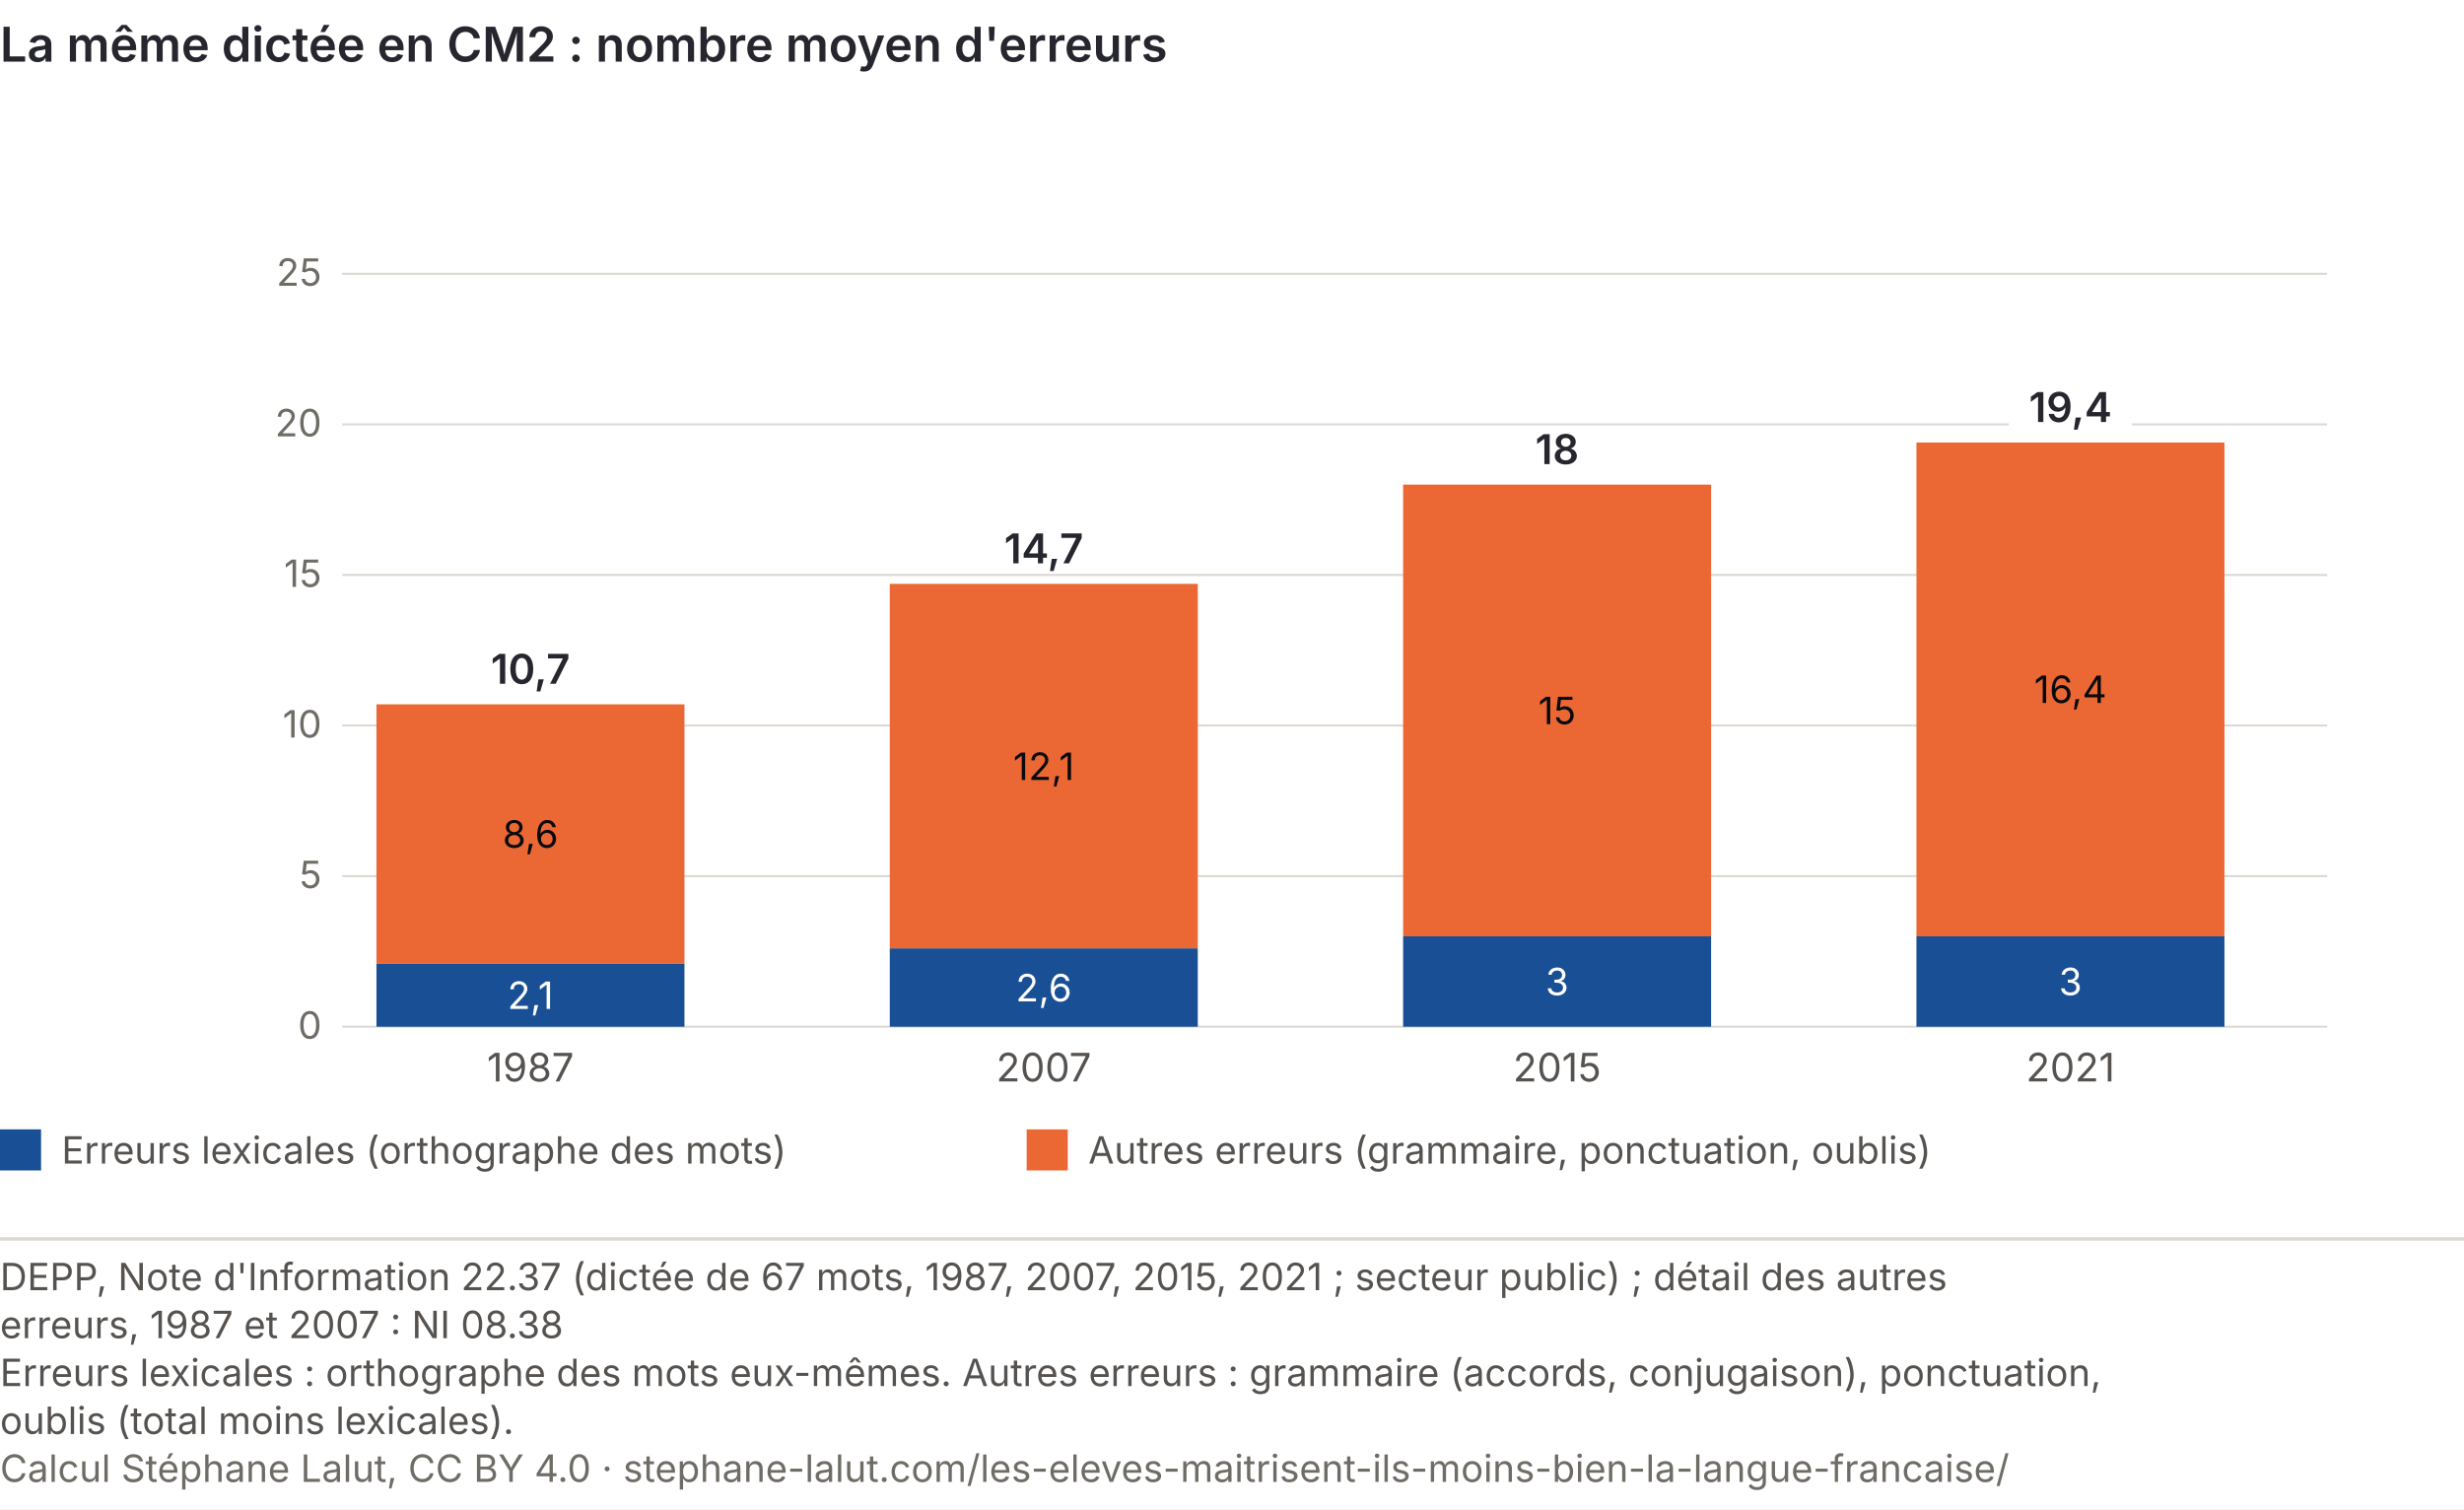
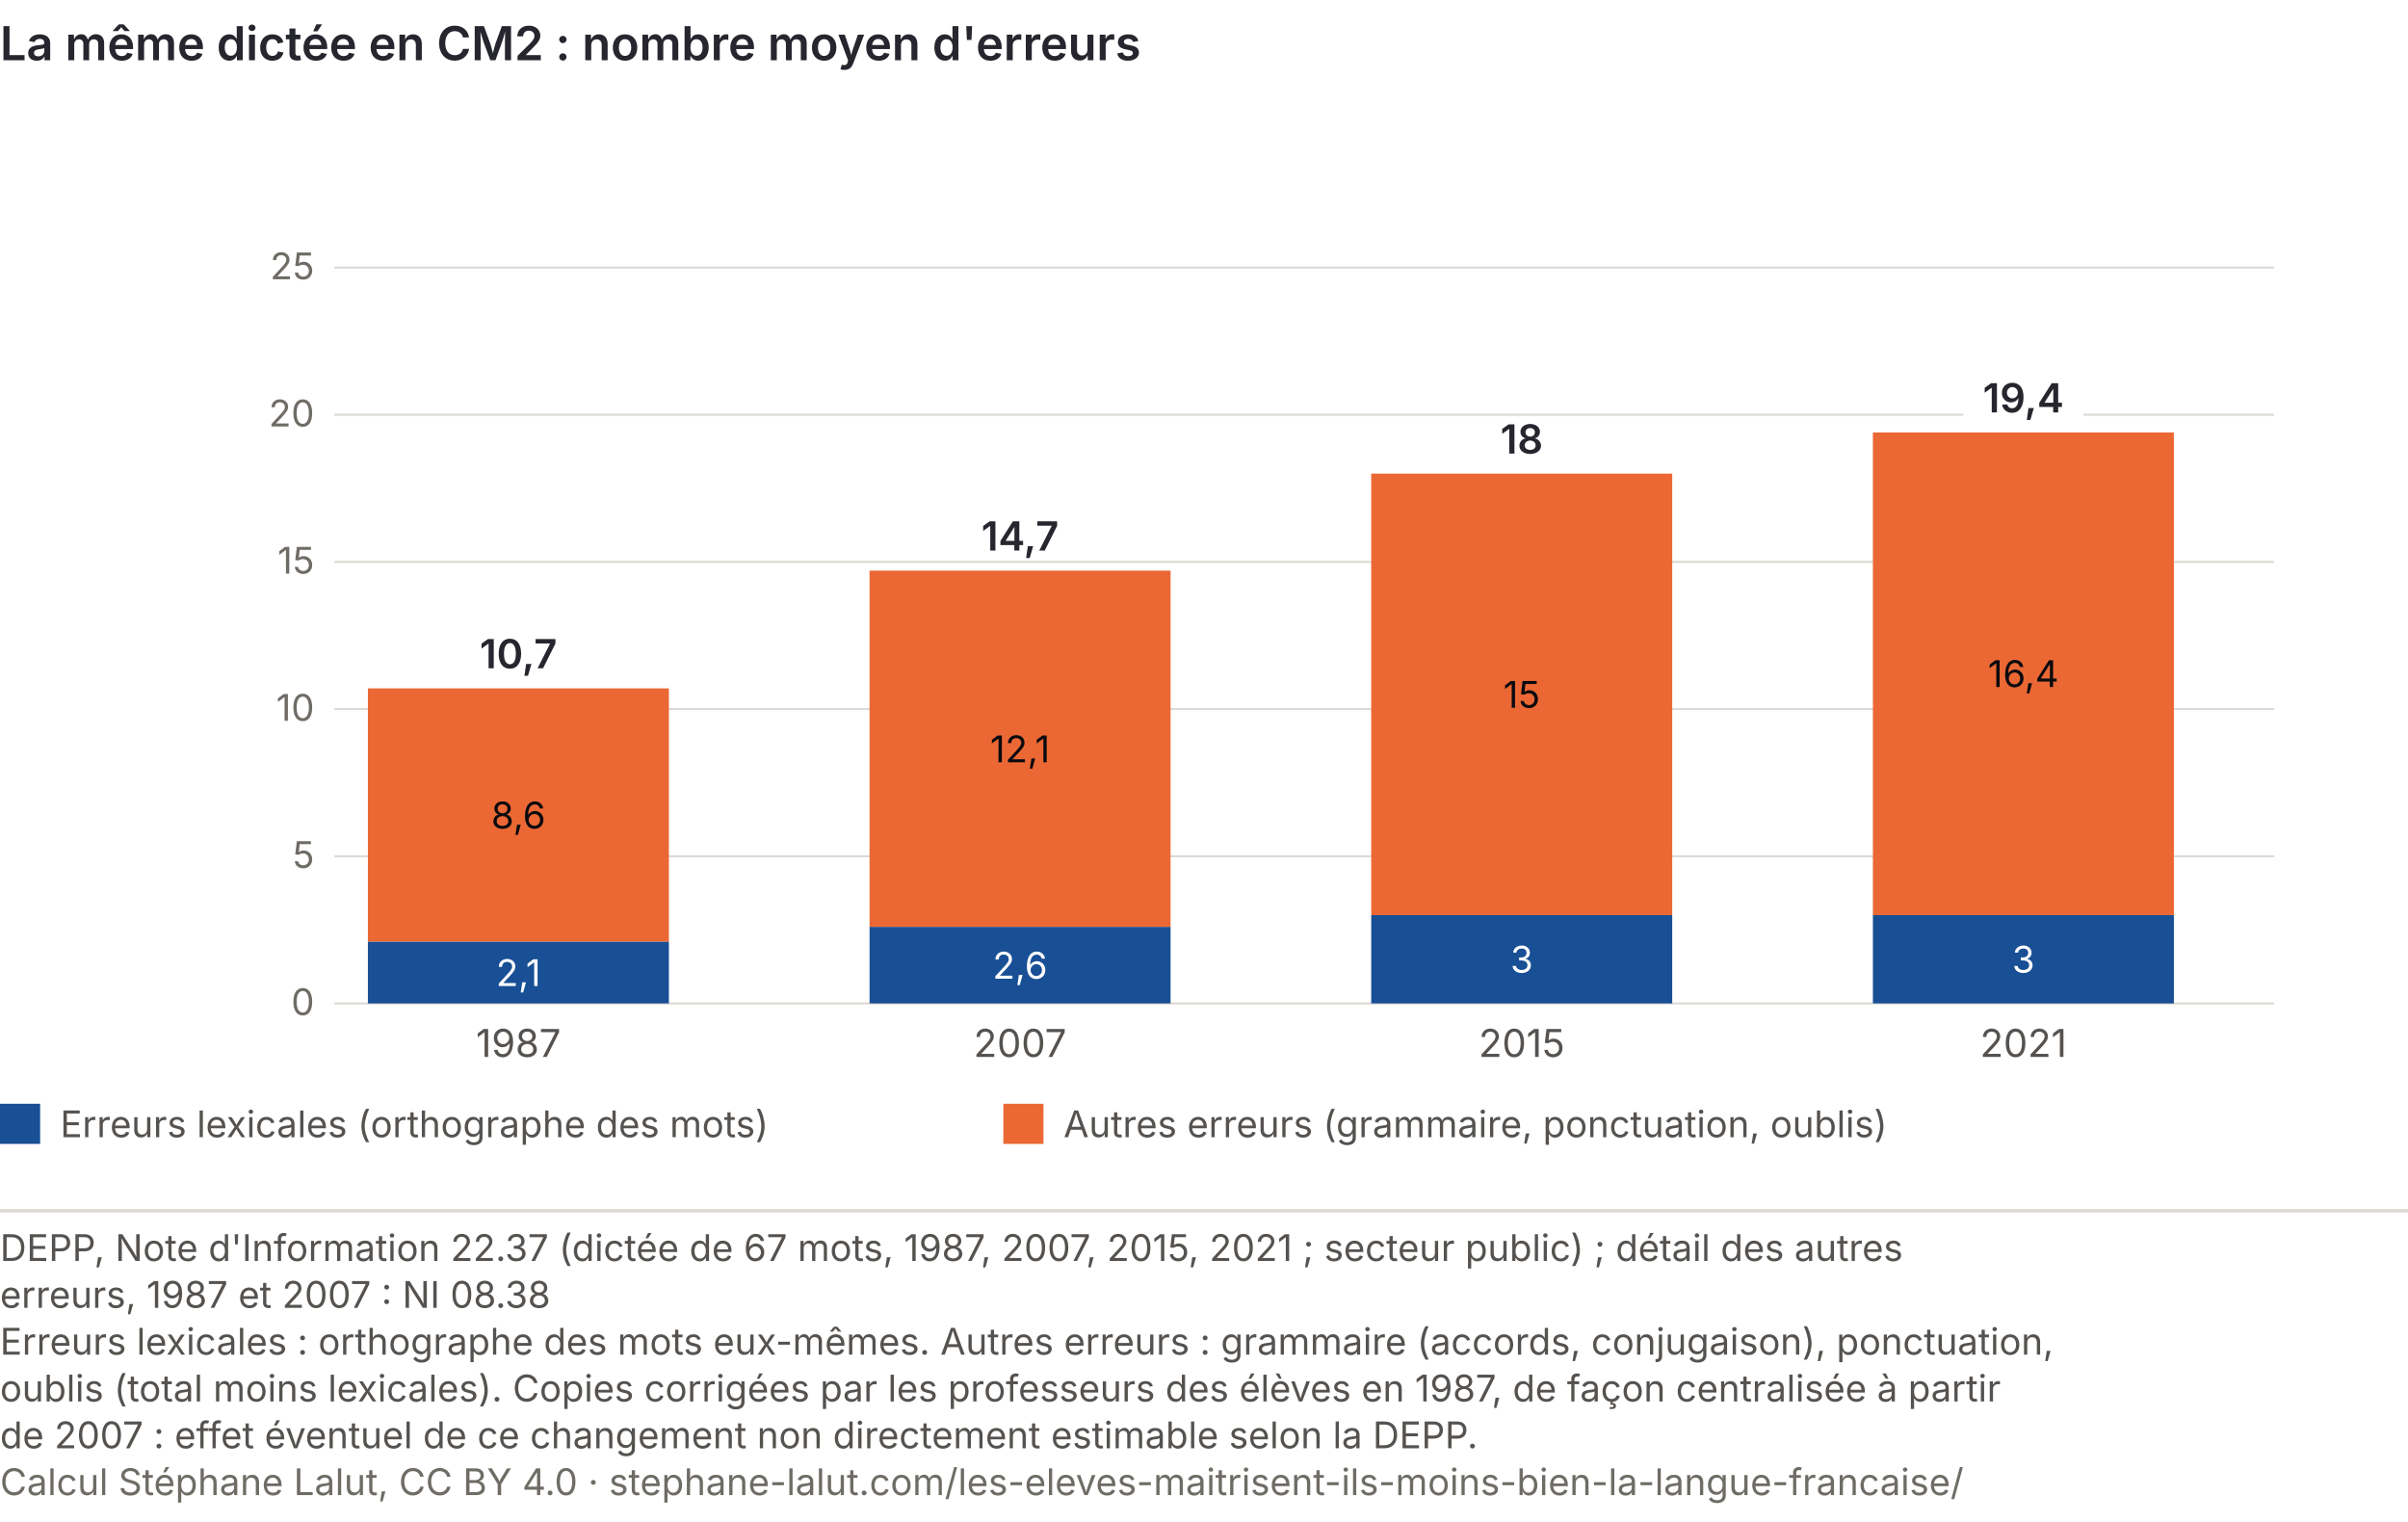
- <svg xmlns="http://www.w3.org/2000/svg" viewBox="0 0 720 441" role="img" font-variant-numeric="tabular-nums" aria-labelledby="lan-d-t lan-d-d" font-family="Inter, 'Helvetica Neue', Arial, sans-serif">
-   <rect width="720" height="441" fill="#ffffff" />
+ <svg xmlns="http://www.w3.org/2000/svg" viewBox="0 0 720 455" role="img" font-variant-numeric="tabular-nums" aria-labelledby="lan-d-t lan-d-d" font-family="Inter, 'Helvetica Neue', Arial, sans-serif">
+   <rect width="720" height="455" fill="#ffffff" />
  <text x="0" y="18" font-size="14" font-weight="600" fill="#26262f">La même dictée en CM2 : nombre moyen d'erreurs</text>
  <line x1="100" y1="300.0" x2="680" y2="300.0" stroke="#dcd8d3" stroke-width="0.6" />
  <text x="94" y="303.5" font-size="11" fill="#6f6c66" text-anchor="end">0</text>
  <line x1="100" y1="256.0" x2="680" y2="256.0" stroke="#dcd8d3" stroke-width="0.6" />
  <text x="94" y="259.5" font-size="11" fill="#6f6c66" text-anchor="end">5</text>
  <line x1="100" y1="212.0" x2="680" y2="212.0" stroke="#dcd8d3" stroke-width="0.6" />
  <text x="94" y="215.5" font-size="11" fill="#6f6c66" text-anchor="end">10</text>
  <line x1="100" y1="168.0" x2="680" y2="168.0" stroke="#dcd8d3" stroke-width="0.6" />
  <text x="94" y="171.5" font-size="11" fill="#6f6c66" text-anchor="end">15</text>
  <line x1="100" y1="124.0" x2="680" y2="124.0" stroke="#dcd8d3" stroke-width="0.6" />
  <text x="94" y="127.5" font-size="11" fill="#6f6c66" text-anchor="end">20</text>
  <line x1="100" y1="80.0" x2="680" y2="80.0" stroke="#dcd8d3" stroke-width="0.6" />
  <text x="94" y="83.5" font-size="11" fill="#6f6c66" text-anchor="end">25</text>
  <rect x="110" y="281.5" width="90" height="18.5" fill="#184f95" />
  <rect x="110" y="205.8" width="90" height="75.7" fill="#eb6834" />
  <text x="155.0" y="199.8" font-size="12" font-weight="600" fill="#26262f" text-anchor="middle">10,7</text>
  <text x="155.0" y="294.8" font-size="11" fill="#ffffff" text-anchor="middle">2,1</text>
  <text x="155.0" y="247.7" font-size="11" fill="#0A0A0E" text-anchor="middle">8,6</text>
  <text x="155.0" y="316" font-size="11.5" fill="#55524f" text-anchor="middle">1987</text>
  <rect x="260" y="277.1" width="90" height="22.9" fill="#184f95" />
  <rect x="260" y="170.6" width="90" height="106.5" fill="#eb6834" />
  <text x="305.0" y="164.6" font-size="12" font-weight="600" fill="#26262f" text-anchor="middle">14,7</text>
  <text x="305.0" y="292.6" font-size="11" fill="#ffffff" text-anchor="middle">2,6</text>
  <text x="305.0" y="227.9" font-size="11" fill="#0A0A0E" text-anchor="middle">12,1</text>
  <text x="305.0" y="316" font-size="11.5" fill="#55524f" text-anchor="middle">2007</text>
  <rect x="410" y="273.6" width="90" height="26.4" fill="#184f95" />
  <rect x="410" y="141.6" width="90" height="132.0" fill="#eb6834" />
  <text x="455.0" y="135.6" font-size="12" font-weight="600" fill="#26262f" text-anchor="middle">18</text>
  <text x="455.0" y="290.8" font-size="11" fill="#ffffff" text-anchor="middle">3</text>
  <text x="455.0" y="211.6" font-size="11" fill="#0A0A0E" text-anchor="middle">15</text>
  <text x="455.0" y="316" font-size="11.5" fill="#55524f" text-anchor="middle">2015</text>
  <rect x="560" y="273.6" width="90" height="26.4" fill="#184f95" />
  <rect x="560" y="129.3" width="90" height="144.3" fill="#eb6834" />
  <rect x="587.0" y="113.3" width="36" height="13" fill="#ffffff" />
  <text x="605.0" y="123.3" font-size="12" font-weight="600" fill="#26262f" text-anchor="middle">19,4</text>
  <text x="605.0" y="290.8" font-size="11" fill="#ffffff" text-anchor="middle">3</text>
  <text x="605.0" y="205.4" font-size="11" fill="#0A0A0E" text-anchor="middle">16,4</text>
  <text x="605.0" y="316" font-size="11.5" fill="#55524f" text-anchor="middle">2021</text>
  <rect x="0" y="330" width="12" height="12" fill="#184f95" />
  <text x="18" y="340" font-size="11" fill="#55524f">Erreurs lexicales (orthographe des mots)</text>
  <rect x="300" y="330" width="12" height="12" fill="#eb6834" />
  <text x="318" y="340" font-size="11" fill="#55524f">Autres erreurs (grammaire, ponctuation, oublis)</text>
  <line x1="0" y1="362.0" x2="720" y2="362.0" stroke="#dcd8d3" />
  <text class="pied-source" x="0" y="377.0" font-size="11" fill="#55524f">DEPP, Note d'Information 22.37 (dictée de 67 mots, 1987, 2007, 2015, 2021 ; secteur public) ; détail des autres</text>
  <text class="pied-source" x="0" y="391.0" font-size="11" fill="#55524f">erreurs, 1987 et 2007 : NI 08.38</text>
  <text class="pied-note" x="0" y="405.0" font-size="11" fill="#55524f">Erreurs lexicales : orthographe des mots eux-mêmes. Autres erreurs : grammaire (accords, conjugaison), ponctuation,</text>
-   <text class="pied-note" x="0" y="419.0" font-size="11" fill="#55524f">oublis (total moins lexicales).</text>
-   <text class="pied-licence" x="0" y="433.0" font-size="11" fill="#6f6c66">Calcul Stéphane Lalut, CC BY 4.0 · stephane-lalut.com/les-eleves-maitrisent-ils-moins-bien-la-langue-francaise/</text>
+   <text class="pied-note" x="0" y="419.0" font-size="11" fill="#55524f">oublis (total moins lexicales). Copies corrigées par les professeurs des élèves en 1987, de façon centralisée à partir</text>
+   <text class="pied-note" x="0" y="433.0" font-size="11" fill="#55524f">de 2007 : effet éventuel de ce changement non directement estimable selon la DEPP.</text>
+   <text class="pied-licence" x="0" y="447.0" font-size="11" fill="#6f6c66">Calcul Stéphane Lalut, CC BY 4.0 · stephane-lalut.com/les-eleves-maitrisent-ils-moins-bien-la-langue-francaise/</text>
</svg>
